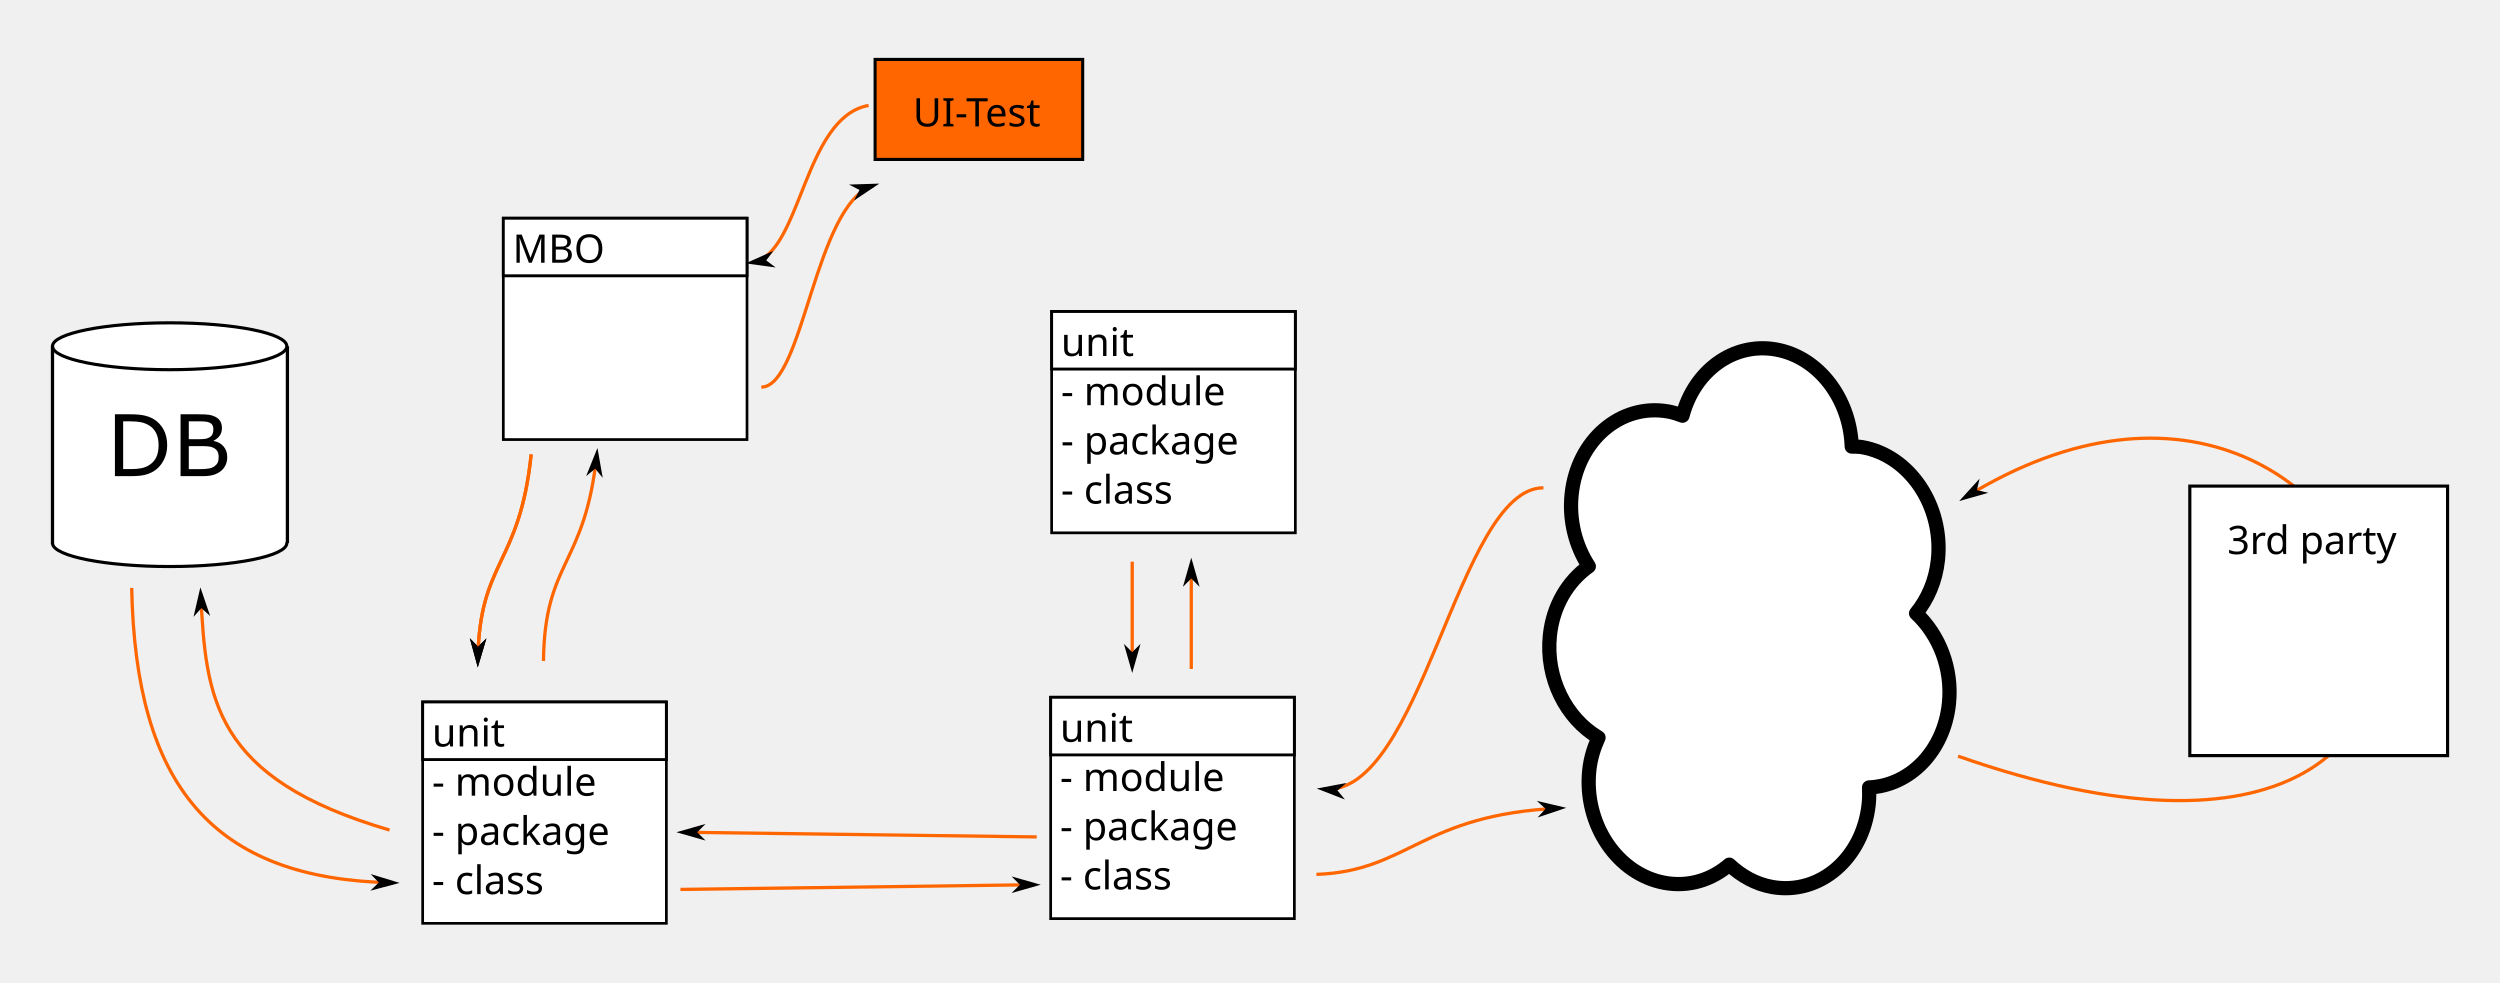
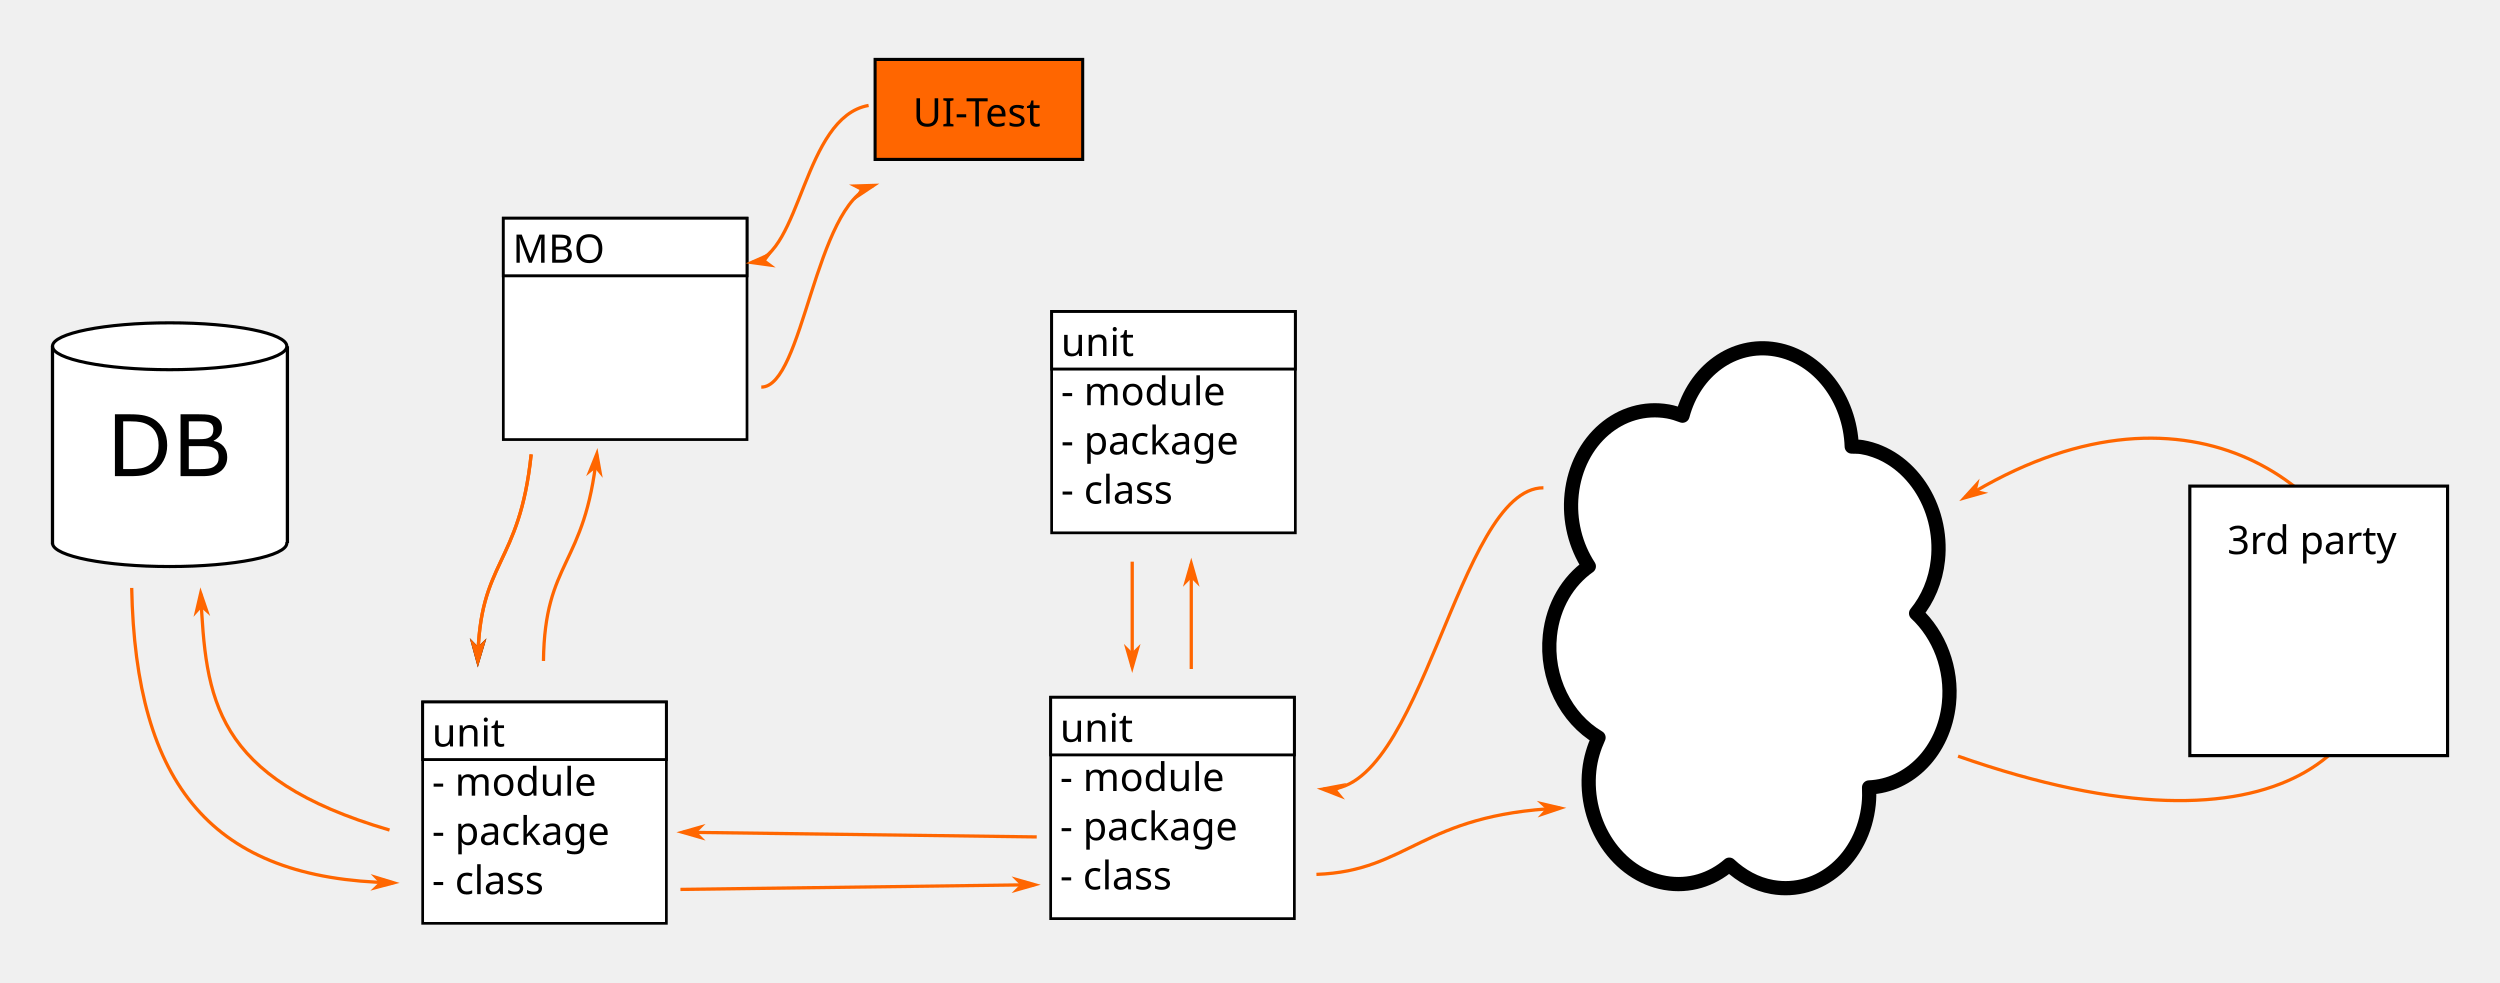
<svg xmlns="http://www.w3.org/2000/svg" width="762.06" height="299.52" id="svg2" version="1.1">
  <defs id="defs4">
    <marker orient="auto" refY="0" refX="0" id="Arrow1Mstart" style="overflow:visible">
      <path id="path3670" d="M 0,0 5,-5 -12.5,0 5,5 0,0 z" style="fill-rule:evenodd;stroke:#000000;stroke-width:1pt;marker-start:none" transform="matrix(0.4,0,0,0.4,4,0)" />
    </marker>
    <marker orient="auto" refY="0" refX="0" id="Arrow1Mend" style="overflow:visible">
      <path id="path3803" d="M 0,0 5,-5 -12.5,0 5,5 0,0 z" style="fill-rule:evenodd;stroke:#000000;stroke-width:1pt;marker-start:none" transform="matrix(-0.4,0,0,-0.4,-4,0)" />
+     </marker>
+     <marker orient="auto" refY="0" refX="0" id="Arrow1Mendo" style="overflow:visible">
+       <path id="path2882" d="M 0,0 5,-5 -12.5,0 5,5 0,0 z" style="marker-start:none;stroke:#ff6600;stroke-width:1pt;fill:#ff6600;fill-rule:evenodd" transform="matrix(-0.4,0,0,-0.4,-4,0)" />
+     </marker>
+     <marker orient="auto" refY="0" refX="0" id="Arrow1Mend4" style="overflow:visible">
+       <path id="path2885" d="M 0,0 5,-5 -12.5,0 5,5 0,0 z" style="marker-start:none;stroke:#ff6600;stroke-width:1pt;fill:#ff6600;fill-rule:evenodd" transform="matrix(-0.4,0,0,-0.4,-4,0)" />
+     </marker>
+     <marker orient="auto" refY="0" refX="0" id="Arrow1MstartS" style="overflow:visible">
+       <path id="path2888" d="M 0,0 5,-5 -12.5,0 5,5 0,0 z" style="marker-start:none;stroke:#ff6600;stroke-width:1pt;fill:#ff6600;fill-rule:evenodd" transform="matrix(0.4,0,0,0.4,4,0)" />
+     </marker>
+     <marker orient="auto" refY="0" refX="0" id="Arrow1Mendw" style="overflow:visible">
+       <path id="path2891" d="M 0,0 5,-5 -12.5,0 5,5 0,0 z" style="marker-start:none;stroke:#ff6600;stroke-width:1pt;fill:#ff6600;fill-rule:evenodd" transform="matrix(-0.4,0,0,-0.4,-4,0)" />
+     </marker>
+     <marker orient="auto" refY="0" refX="0" id="Arrow1Mendy" style="overflow:visible">
+       <path id="path3045" d="M 0,0 5,-5 -12.5,0 5,5 0,0 z" style="marker-start:none;stroke:#ff6600;stroke-width:1pt;fill:#ff6600;fill-rule:evenodd" transform="matrix(-0.4,0,0,-0.4,-4,0)" />
+     </marker>
+     <marker orient="auto" refY="0" refX="0" id="Arrow1Mendz" style="overflow:visible">
+       <path id="path3048" d="M 0,0 5,-5 -12.5,0 5,5 0,0 z" style="marker-start:none;stroke:#ff6600;stroke-width:1pt;fill:#ff6600;fill-rule:evenodd" transform="matrix(-0.4,0,0,-0.4,-4,0)" />
+     </marker>
+     <marker orient="auto" refY="0" refX="0" id="Arrow1Menda" style="overflow:visible">
+       <path id="path3051" d="M 0,0 5,-5 -12.5,0 5,5 0,0 z" style="marker-start:none;stroke:#ff6600;stroke-width:1pt;fill:#ff6600;fill-rule:evenodd" transform="matrix(-0.4,0,0,-0.4,-4,0)" />
+     </marker>
+     <marker orient="auto" refY="0" refX="0" id="Arrow1MendyE" style="overflow:visible">
+       <path id="path3054" d="M 0,0 5,-5 -12.5,0 5,5 0,0 z" style="marker-start:none;stroke:#ff6600;stroke-width:1pt;fill:#ff6600;fill-rule:evenodd" transform="matrix(-0.4,0,0,-0.4,-4,0)" />
+     </marker>
+     <marker orient="auto" refY="0" refX="0" id="Arrow1MendI" style="overflow:visible">
+       <path id="path3057" d="M 0,0 5,-5 -12.5,0 5,5 0,0 z" style="marker-start:none;stroke:#ff6600;stroke-width:1pt;fill:#ff6600;fill-rule:evenodd" transform="matrix(-0.4,0,0,-0.4,-4,0)" />
+     </marker>
+     <marker orient="auto" refY="0" refX="0" id="Arrow1Mends" style="overflow:visible">
+       <path id="path3060" d="M 0,0 5,-5 -12.5,0 5,5 0,0 z" style="marker-start:none;stroke:#ff6600;stroke-width:1pt;fill:#ff6600;fill-rule:evenodd" transform="matrix(-0.4,0,0,-0.4,-4,0)" />
+     </marker>
+     <marker orient="auto" refY="0" refX="0" id="Arrow1Mendq" style="overflow:visible">
+       <path id="path3063" d="M 0,0 5,-5 -12.5,0 5,5 0,0 z" style="marker-start:none;stroke:#ff6600;stroke-width:1pt;fill:#ff6600;fill-rule:evenodd" transform="matrix(-0.4,0,0,-0.4,-4,0)" />
+     </marker>
+     <marker orient="auto" refY="0" refX="0" id="Arrow1Mendn" style="overflow:visible">
+       <path id="path3066" d="M 0,0 5,-5 -12.5,0 5,5 0,0 z" style="marker-start:none;stroke:#ff6600;stroke-width:1pt;fill:#ff6600;fill-rule:evenodd" transform="matrix(-0.4,0,0,-0.4,-4,0)" />
+     </marker>
+     <marker orient="auto" refY="0" refX="0" id="Arrow1MendK" style="overflow:visible">
+       <path id="path3069" d="M 0,0 5,-5 -12.5,0 5,5 0,0 z" style="marker-start:none;stroke:#ff6600;stroke-width:1pt;fill:#ff6600;fill-rule:evenodd" transform="matrix(-0.4,0,0,-0.4,-4,0)" />
    </marker>
  </defs>
  <g id="layer1" transform="translate(-63.9182,-526.3756)">
    <g id="g4299" transform="translate(15.50154,-17.65059)">
      <rect y="562.143" x="315.168" height="30.482" width="63.28" id="rect4427" style="fill:#ff6600;stroke:#000000;stroke-width:0.935;stroke-linecap:round;stroke-miterlimit:4;stroke-opacity:1;stroke-dasharray:none;stroke-dashoffset:0" />
      <text id="text4624" y="582.547" x="326.707" style="font-size:12px;font-style:normal;font-variant:normal;font-weight:normal;font-stretch:normal;text-align:start;line-height:125%;letter-spacing:0px;word-spacing:0px;writing-mode:lr-tb;text-anchor:start;fill:#000000;fill-opacity:1;stroke:none;font-family:Verdana;-inkscape-font-specification:Verdana" xml:space="preserve">
        <tspan y="582.547" x="326.707" id="tspan4626">UI-Test</tspan>
      </text>
      <rect ry="0" y="649.584" x="64.206" height="60.609" width="71.721" id="rect5464" style="fill:#ffffff;fill-opacity:1;stroke:none" />
-       <path id="path4659" d="m 645.28,774.519 c 201.253,70.598 135.933,-161.698 2.02,-78.792" style="fill:none;stroke:#ff6600;stroke-width:1px;stroke-linecap:butt;stroke-linejoin:miter;stroke-opacity:1;marker-end:url(#Arrow1Mend)" />
+       <path id="path4659" d="m 645.28,774.519 c 201.253,70.598 135.933,-161.698 2.02,-78.792" style="stroke-linejoin:miter;marker-end:url(#Arrow1MendK);stroke-opacity:1;stroke:#ff6600;stroke-linecap:butt;stroke-width:1px;fill:none" />
      <rect y="692.209" x="715.924" height="82.143" width="78.571" id="rect4657" style="fill:#ffffff;fill-opacity:1;stroke:#000000;stroke-width:0.959;stroke-linecap:round;stroke-miterlimit:4;stroke-opacity:1;stroke-dasharray:none;stroke-dashoffset:0" />
      <rect y="757.999" x="177.256" height="67.484" width="74.286" id="rect2997" style="fill:#ffffff;fill-opacity:1;stroke:#000000;stroke-width:0.827;stroke-linecap:round;stroke-miterlimit:4;stroke-opacity:1;stroke-dasharray:none;stroke-dashoffset:0" />
      <rect style="fill:#ffffff;fill-opacity:1;stroke:#000000;stroke-width:0.883;stroke-linecap:round;stroke-miterlimit:4;stroke-opacity:1;stroke-dasharray:none;stroke-dashoffset:0" id="rect2999" width="74.286" height="17.563" x="177.256" y="757.999" />
      <text id="text2987" y="771.57" x="180.113" style="font-size:12px;font-style:normal;font-variant:normal;font-weight:normal;font-stretch:normal;text-align:start;line-height:125%;letter-spacing:0px;word-spacing:0px;writing-mode:lr-tb;text-anchor:start;fill:#000000;fill-opacity:1;stroke:none;font-family:Verdana;-inkscape-font-specification:Verdana" xml:space="preserve">
        <tspan y="771.57" x="180.113" id="tspan2989">unit</tspan>
        <tspan id="tspan2991" y="786.57" x="180.113">- module</tspan>
        <tspan id="tspan2993" y="801.57" x="180.113">- package</tspan>
        <tspan id="tspan2995" y="816.57" x="180.113">- class</tspan>
      </text>
      <rect style="fill:#ffffff;fill-opacity:1;stroke:#000000;stroke-width:0.827;stroke-linecap:round;stroke-miterlimit:4;stroke-opacity:1;stroke-dasharray:none;stroke-dashoffset:0" id="rect4313" width="74.286" height="67.484" x="368.685" y="756.57" />
      <rect y="756.57" x="368.685" height="17.563" width="74.286" id="rect4315" style="fill:#ffffff;fill-opacity:1;stroke:#000000;stroke-width:0.883;stroke-linecap:round;stroke-miterlimit:4;stroke-opacity:1;stroke-dasharray:none;stroke-dashoffset:0" />
      <text xml:space="preserve" style="font-size:12px;font-style:normal;font-variant:normal;font-weight:normal;font-stretch:normal;text-align:start;line-height:125%;letter-spacing:0px;word-spacing:0px;writing-mode:lr-tb;text-anchor:start;fill:#000000;fill-opacity:1;stroke:none;font-family:Verdana;-inkscape-font-specification:Verdana" x="371.542" y="770.142" id="text4317">
        <tspan id="tspan4319" x="371.542" y="770.142">unit</tspan>
        <tspan x="371.542" y="785.142" id="tspan4321">- module</tspan>
        <tspan x="371.542" y="800.142" id="tspan4323">- package</tspan>
        <tspan x="371.542" y="815.142" id="tspan4325">- class</tspan>
      </text>
      <g transform="translate(-77.72083,-39.13198)" id="g3052">
        <rect style="fill:#ffffff;fill-opacity:1;stroke:#000000;stroke-width:0.827;stroke-linecap:round;stroke-miterlimit:4;stroke-opacity:1;stroke-dasharray:none;stroke-dashoffset:0" id="rect4343" width="74.286" height="67.484" x="446.702" y="678.098" />
        <rect y="678.098" x="446.702" height="17.563" width="74.286" id="rect4345" style="fill:#ffffff;fill-opacity:1;stroke:#000000;stroke-width:0.883;stroke-linecap:round;stroke-miterlimit:4;stroke-opacity:1;stroke-dasharray:none;stroke-dashoffset:0" />
        <text xml:space="preserve" style="font-size:12px;font-style:normal;font-variant:normal;font-weight:normal;font-stretch:normal;text-align:start;line-height:125%;letter-spacing:0px;word-spacing:0px;writing-mode:lr-tb;text-anchor:start;fill:#000000;fill-opacity:1;stroke:none;font-family:Verdana;-inkscape-font-specification:Verdana" x="449.559" y="691.669" id="text4347">
          <tspan id="tspan4349" x="449.559" y="691.669">unit</tspan>
          <tspan x="449.559" y="706.669" id="tspan4351">- module</tspan>
          <tspan x="449.559" y="721.669" id="tspan4353">- package</tspan>
          <tspan x="449.559" y="736.669" id="tspan4355">- class</tspan>
        </text>
      </g>
      <path id="path4403" d="m 135.847,709.575 c 0,3.945 -15.99,7.143 -35.714,7.143 -19.446,0 -35.319,-3.112 -35.707,-7" style="fill:#ffffff;stroke:#000000;stroke-width:0.959;stroke-linecap:round;stroke-miterlimit:4;stroke-opacity:1;stroke-dashoffset:0" />
      <path id="path4405" d="m 135.847,649.575 c 0,3.945 -15.99,7.143 -35.714,7.143 -19.724,0 -35.714,-3.198 -35.714,-7.143 0,-3.945 15.99,-7.143 35.714,-7.143 19.724,0 35.714,3.198 35.714,7.143 z" style="fill:#ffffff;stroke:#000000;stroke-width:0.959;stroke-linecap:round;stroke-miterlimit:4;stroke-opacity:1;stroke-dashoffset:0" />
      <path id="path4407" d="m 64.418,649.396 0,60.536" style="fill:none;stroke:#000000;stroke-width:1px;stroke-linecap:butt;stroke-linejoin:miter;stroke-opacity:1" />
      <path id="path4409" d="m 136.025,649.575 0,60" style="fill:none;stroke:#000000;stroke-width:1px;stroke-linecap:butt;stroke-linejoin:miter;stroke-opacity:1" />
      <g transform="translate(-6,-2)" id="text4411" style="font-size:25.936px;font-style:normal;font-variant:normal;font-weight:normal;font-stretch:normal;text-align:start;line-height:125%;letter-spacing:0px;word-spacing:0px;writing-mode:lr-tb;text-anchor:start;fill:#000000;fill-opacity:1;stroke:none;font-family:Verdana;-inkscape-font-specification:Verdana">
        <path id="path5458" d="m 105.379,681.762 c -2e-5,1.714 -0.374,3.267 -1.121,4.66 -0.747,1.393 -1.741,2.474 -2.982,3.242 -0.861,0.532 -1.822,0.916 -2.881,1.152 -1.06,0.236 -2.455,0.355 -4.185,0.355 l -4.762,0 0,-18.857 4.711,0 c 1.84,2e-5 3.303,0.133 4.388,0.399 1.085,0.266 2.003,0.631 2.754,1.095 1.283,0.802 2.284,1.87 3.001,3.204 0.718,1.334 1.076,2.917 1.076,4.749 z m -2.621,-0.038 c -10e-6,-1.477 -0.258,-2.723 -0.772,-3.736 -0.515,-1.013 -1.283,-1.811 -2.305,-2.393 -0.743,-0.422 -1.532,-0.716 -2.368,-0.88 -0.836,-0.165 -1.836,-0.247 -3.001,-0.247 l -2.356,0 0,14.551 2.356,0 c 1.207,10e-6 2.261,-0.089 3.16,-0.266 0.899,-0.177 1.724,-0.507 2.476,-0.988 0.937,-0.599 1.64,-1.389 2.109,-2.368 0.469,-0.979 0.703,-2.204 0.703,-3.673 z" />
        <path id="path5460" d="m 123.678,685.371 c -1e-5,0.937 -0.177,1.765 -0.532,2.482 -0.355,0.718 -0.832,1.309 -1.431,1.773 -0.709,0.557 -1.488,0.954 -2.337,1.19 -0.849,0.236 -1.927,0.355 -3.236,0.355 l -6.687,0 0,-18.857 5.585,0 c 1.376,2e-5 2.406,0.051 3.09,0.152 0.684,0.101 1.338,0.312 1.963,0.633 0.692,0.363 1.195,0.83 1.507,1.399 0.312,0.57 0.469,1.252 0.469,2.045 -2e-5,0.895 -0.228,1.657 -0.684,2.286 -0.456,0.629 -1.064,1.133 -1.824,1.513 l 0,0.101 c 1.275,0.262 2.28,0.821 3.014,1.678 0.734,0.857 1.102,1.94 1.102,3.248 z m -4.217,-8.498 c -2e-5,-0.456 -0.076,-0.84 -0.228,-1.152 -0.152,-0.312 -0.397,-0.566 -0.735,-0.76 -0.397,-0.228 -0.878,-0.369 -1.444,-0.424 -0.566,-0.055 -1.266,-0.082 -2.102,-0.082 l -2.989,0 0,5.446 3.242,0 c 0.785,2e-5 1.41,-0.04 1.874,-0.12 0.464,-0.08 0.895,-0.247 1.292,-0.5 0.397,-0.253 0.678,-0.58 0.842,-0.981 0.165,-0.401 0.247,-0.876 0.247,-1.425 z m 1.608,8.599 c -1e-5,-0.76 -0.114,-1.363 -0.342,-1.811 -0.228,-0.447 -0.642,-0.827 -1.241,-1.14 -0.405,-0.211 -0.897,-0.348 -1.475,-0.412 -0.578,-0.063 -1.281,-0.095 -2.109,-0.095 l -3.938,0 0,7.016 3.318,0 c 1.098,0 1.997,-0.057 2.697,-0.171 0.701,-0.114 1.275,-0.323 1.722,-0.627 0.473,-0.329 0.819,-0.705 1.038,-1.127 0.219,-0.422 0.329,-0.967 0.329,-1.634 z" />
      </g>
      <path style="fill:none;stroke:#ff6600;stroke-width:1px;stroke-linecap:butt;stroke-linejoin:miter;stroke-opacity:1;marker-end:url(#Arrow1Mend)" d="m 210.33,682.541 c -3.571,34.286 -15.905,32.115 -16.252,62.964" id="path4630" />
-       <path id="path4632" d="m 88.559,723.24 c 1.183,60.114 24.527,88.871 79.708,89.881" style="fill:none;stroke:#ff6600;stroke-width:1px;stroke-linecap:butt;stroke-linejoin:miter;stroke-opacity:1;marker-end:url(#Arrow1Mend)" />
-       <path style="fill:none;stroke:#ff6600;stroke-width:1px;stroke-linecap:butt;stroke-linejoin:miter;stroke-opacity:1;marker-end:url(#Arrow1Mend)" d="m 255.828,815.142 c 0,0 106.429,-1.429 107.857,-1.429" id="path4634" />
+       <path id="path4632" d="m 88.559,723.24 c 1.183,60.114 24.527,88.871 79.708,89.881" style="stroke-linejoin:miter;marker-end:url(#Arrow1Mends);stroke-opacity:1;stroke:#ff6600;stroke-linecap:butt;stroke-width:1px;fill:none" />
+       <path style="stroke-linejoin:miter;marker-end:url(#Arrow1Mendq);stroke-opacity:1;stroke:#ff6600;stroke-linecap:butt;stroke-width:1px;fill:none" d="m 255.828,815.142 c 0,0 106.429,-1.429 107.857,-1.429" id="path4634" />
      <path d="m 642.495,758.55 c 1.137,-10.776 -2.996,-21.018 -10.007,-27.567 3.533,-4.324 5.981,-9.887 6.656,-16.275 1.735,-16.44 -8.628,-31.853 -23.12,-34.381 -1.065,-0.186 -2.106,-0.139 -3.153,-0.179 -0.498,-14.547 -10.092,-27.322 -23.166,-29.604 -12.955,-2.261 -24.805,6.559 -28.422,20.193 -1.425,-0.538 -2.884,-1.023 -4.41,-1.289 -14.491,-2.529 -27.643,8.78 -29.378,25.22 -0.85,8.053 1.217,15.823 5.233,21.985 -6.307,4.465 -10.902,11.891 -11.868,21.042 -1.378,13.056 4.94,25.336 14.827,31.154 -1.388,3.033 -2.435,6.342 -2.819,9.97 -1.735,16.44 8.632,31.816 23.124,34.345 7.287,1.272 14.221,-0.951 19.554,-5.566 3.685,3.443 8.12,5.943 13.113,6.814 14.492,2.529 27.643,-8.78 29.379,-25.22 0.183,-1.731 0.193,-3.443 0.117,-5.136 12.379,-0.543 22.81,-11.008 24.34,-25.506 z" id="path4952" stroke-miterlimit="4" style="fill:#ffffff;stroke:#000000;stroke-width:4.336;stroke-linejoin:round;stroke-miterlimit:4;stroke-dashoffset:0" />
-       <path style="fill:none;stroke:#ff6600;stroke-width:1px;stroke-linecap:butt;stroke-linejoin:miter;stroke-opacity:1;marker-end:url(#Arrow1Mend)" d="m 449.695,810.56 c 28.186,-1.01 31.8,-18.228 74.209,-20.198" id="path4651" />
+       <path style="stroke-linejoin:miter;marker-end:url(#Arrow1Mendy);stroke-opacity:1;stroke:#ff6600;stroke-linecap:butt;stroke-width:1px;fill:none" d="m 449.695,810.56 c 28.186,-1.01 31.8,-18.228 74.209,-20.198" id="path4651" />
      <text id="text4653" y="712.924" x="727.353" style="font-size:12px;font-style:normal;font-variant:normal;font-weight:normal;font-stretch:normal;text-align:start;line-height:125%;letter-spacing:0px;word-spacing:0px;writing-mode:lr-tb;text-anchor:start;fill:#000000;fill-opacity:1;stroke:none;font-family:Verdana;-inkscape-font-specification:Verdana" xml:space="preserve">
        <tspan y="712.924" x="727.353" id="tspan4655">3rd party</tspan>
      </text>
-       <path id="path4843" d="m 518.889,692.718 c -26.211,0.067 -36.991,94.691 -67.139,91.856" style="fill:none;stroke:#ff6600;stroke-width:1px;stroke-linecap:butt;stroke-linejoin:miter;stroke-opacity:1;marker-end:url(#Arrow1Mend)" />
+       <path id="path4843" d="m 518.889,692.718 c -26.211,0.067 -36.991,94.691 -67.139,91.856" style="stroke-linejoin:miter;marker-end:url(#Arrow1MendI);stroke-opacity:1;stroke:#ff6600;stroke-linecap:butt;stroke-width:1px;fill:none" />
      <g transform="translate(-0.7142857,55.71429)" id="g2870">
        <rect y="554.823" x="202.552" height="67.484" width="74.286" id="rect3068" style="fill:#ffffff;fill-opacity:1;stroke:#000000;stroke-width:0.827;stroke-linecap:round;stroke-miterlimit:4;stroke-opacity:1;stroke-dasharray:none;stroke-dashoffset:0" />
        <rect style="fill:#ffffff;fill-opacity:1;stroke:#000000;stroke-width:0.883;stroke-linecap:round;stroke-miterlimit:4;stroke-opacity:1;stroke-dasharray:none;stroke-dashoffset:0" id="rect3070" width="74.286" height="17.563" x="202.552" y="554.823" />
        <text id="text3072" y="568.394" x="205.409" style="font-size:12px;font-style:normal;font-variant:normal;font-weight:normal;font-stretch:normal;text-align:start;line-height:125%;letter-spacing:0px;word-spacing:0px;writing-mode:lr-tb;text-anchor:start;fill:#000000;fill-opacity:1;stroke:none;font-family:Verdana;-inkscape-font-specification:Verdana" xml:space="preserve">
          <tspan y="568.394" x="205.409" id="tspan3074">MBO</tspan>
          <tspan id="tspan3080" y="583.394" x="205.409" />
        </text>
      </g>
-       <path id="path3094" d="m 313.188,576.166 c -20,3.571 -20.537,45.714 -35.537,47.857" style="fill:none;stroke:#ff6600;stroke-width:1px;stroke-linecap:butt;stroke-linejoin:miter;stroke-opacity:1;marker-end:url(#Arrow1Mend)" />
-       <path style="fill:none;stroke:#ff6600;stroke-width:1px;stroke-linecap:butt;stroke-linejoin:miter;stroke-opacity:1;marker-end:url(#Arrow1Mend)" d="m 280.472,662.024 c 12.857,0 16.252,-55.714 34.109,-61.429" id="path3096" />
-       <path style="fill:#ff6600;fill-opacity:1;stroke:#ff6600;stroke-width:1px;stroke-linecap:butt;stroke-linejoin:miter;stroke-opacity:1;marker-end:url(#Arrow1Mend)" d="m 393.544,715.237 0,31.966" id="path2866" />
-       <path id="path2868" d="m 411.544,747.953 0,-31.966" style="fill:#ff6600;fill-opacity:1;stroke:#ff6600;stroke-width:1px;stroke-linecap:butt;stroke-linejoin:miter;stroke-opacity:1;marker-end:url(#Arrow1Mend)" />
-       <path style="fill:none;stroke:#ff6600;stroke-width:1px;stroke-linecap:butt;stroke-linejoin:miter;stroke-opacity:1;marker-end:url(#Arrow1Mend)" d="M 167.159,797.047 C 113.119,781.219 111.203,756.748 109.594,725.023" id="path2877" />
-       <path id="path2879" d="m 210.33,682.541 c -3.571,34.286 -15.905,32.115 -16.252,62.964" style="fill:none;stroke:#ff6600;stroke-width:1px;stroke-linecap:butt;stroke-linejoin:miter;stroke-opacity:1;marker-end:url(#Arrow1Mend)" />
-       <path style="fill:none;stroke:#ff6600;stroke-width:1px;stroke-linecap:butt;stroke-linejoin:miter;stroke-opacity:1;marker-start:url(#Arrow1Mstart);marker-end:none" d="m 230.33,682.541 c -3.571,34.286 -15.905,32.115 -16.252,62.964" id="path2881" />
-       <path id="path4297" d="m 364.435,799.142 c 0,0 -106.429,-1.429 -107.857,-1.429" style="fill:none;stroke:#ff6600;stroke-width:1px;stroke-linecap:butt;stroke-linejoin:miter;stroke-opacity:1;marker-end:url(#Arrow1Mend)" />
+       <path id="path3094" d="m 313.188,576.166 c -20,3.571 -20.537,45.714 -35.537,47.857" style="stroke-linejoin:miter;marker-end:url(#Arrow1Mend4);stroke-opacity:1;stroke:#ff6600;stroke-linecap:butt;stroke-width:1px;fill:none" />
+       <path style="stroke-linejoin:miter;marker-end:url(#Arrow1Mendo);stroke-opacity:1;stroke:#ff6600;stroke-linecap:butt;stroke-width:1px;fill:none" d="m 280.472,662.024 c 12.857,0 16.252,-55.714 34.109,-61.429" id="path3096" />
+       <path style="stroke-linejoin:miter;marker-end:url(#Arrow1Mendz);stroke-opacity:1;fill-opacity:1;stroke:#ff6600;stroke-linecap:butt;stroke-width:1px;fill:#ff6600" d="m 393.544,715.237 0,31.966" id="path2866" />
+       <path id="path2868" d="m 411.544,747.953 0,-31.966" style="stroke-linejoin:miter;marker-end:url(#Arrow1Mendn);stroke-opacity:1;fill-opacity:1;stroke:#ff6600;stroke-linecap:butt;stroke-width:1px;fill:#ff6600" />
+       <path style="stroke-linejoin:miter;marker-end:url(#Arrow1Menda);stroke-opacity:1;stroke:#ff6600;stroke-linecap:butt;stroke-width:1px;fill:none" d="M 167.159,797.047 C 113.119,781.219 111.203,756.748 109.594,725.023" id="path2877" />
+       <path id="path2879" d="m 210.33,682.541 c -3.571,34.286 -15.905,32.115 -16.252,62.964" style="stroke-linejoin:miter;marker-end:url(#Arrow1Mendw);stroke-opacity:1;stroke:#ff6600;stroke-linecap:butt;stroke-width:1px;fill:none" />
+       <path style="stroke-linejoin:miter;marker-end:none;stroke-opacity:1;marker-start:url(#Arrow1MstartS);stroke:#ff6600;stroke-linecap:butt;stroke-width:1px;fill:none" d="m 230.33,682.541 c -3.571,34.286 -15.905,32.115 -16.252,62.964" id="path2881" />
+       <path id="path4297" d="m 364.435,799.142 c 0,0 -106.429,-1.429 -107.857,-1.429" style="stroke-linejoin:miter;marker-end:url(#Arrow1MendyE);stroke-opacity:1;stroke:#ff6600;stroke-linecap:butt;stroke-width:1px;fill:none" />
    </g>
  </g>
</svg>
